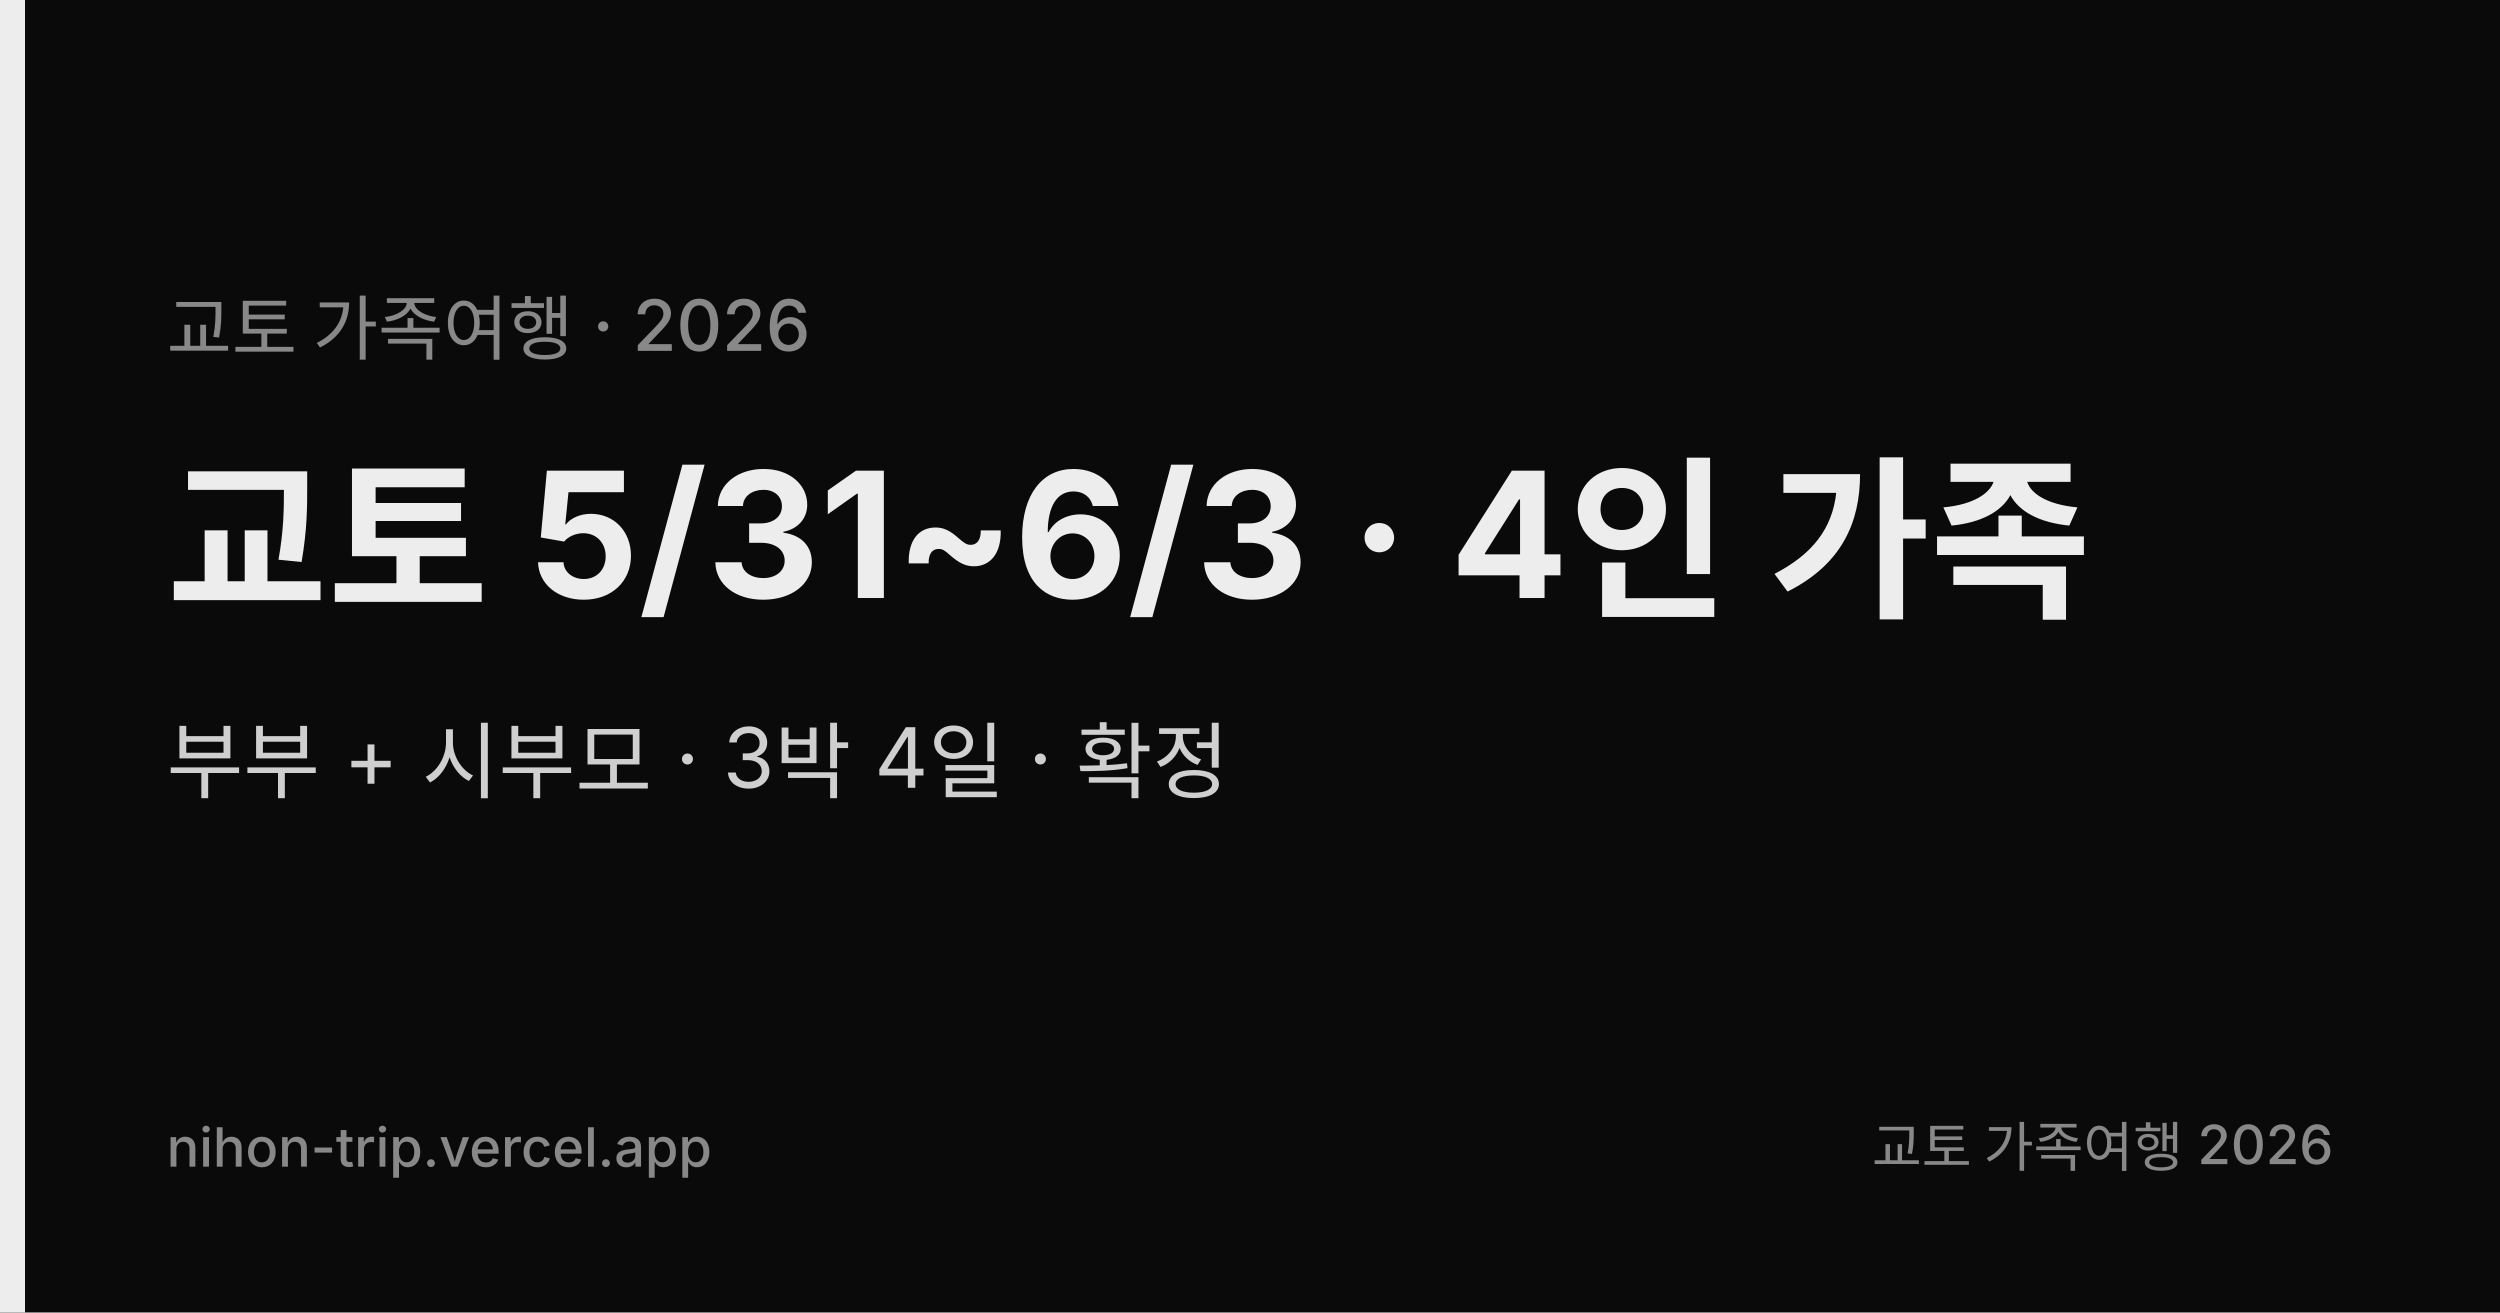
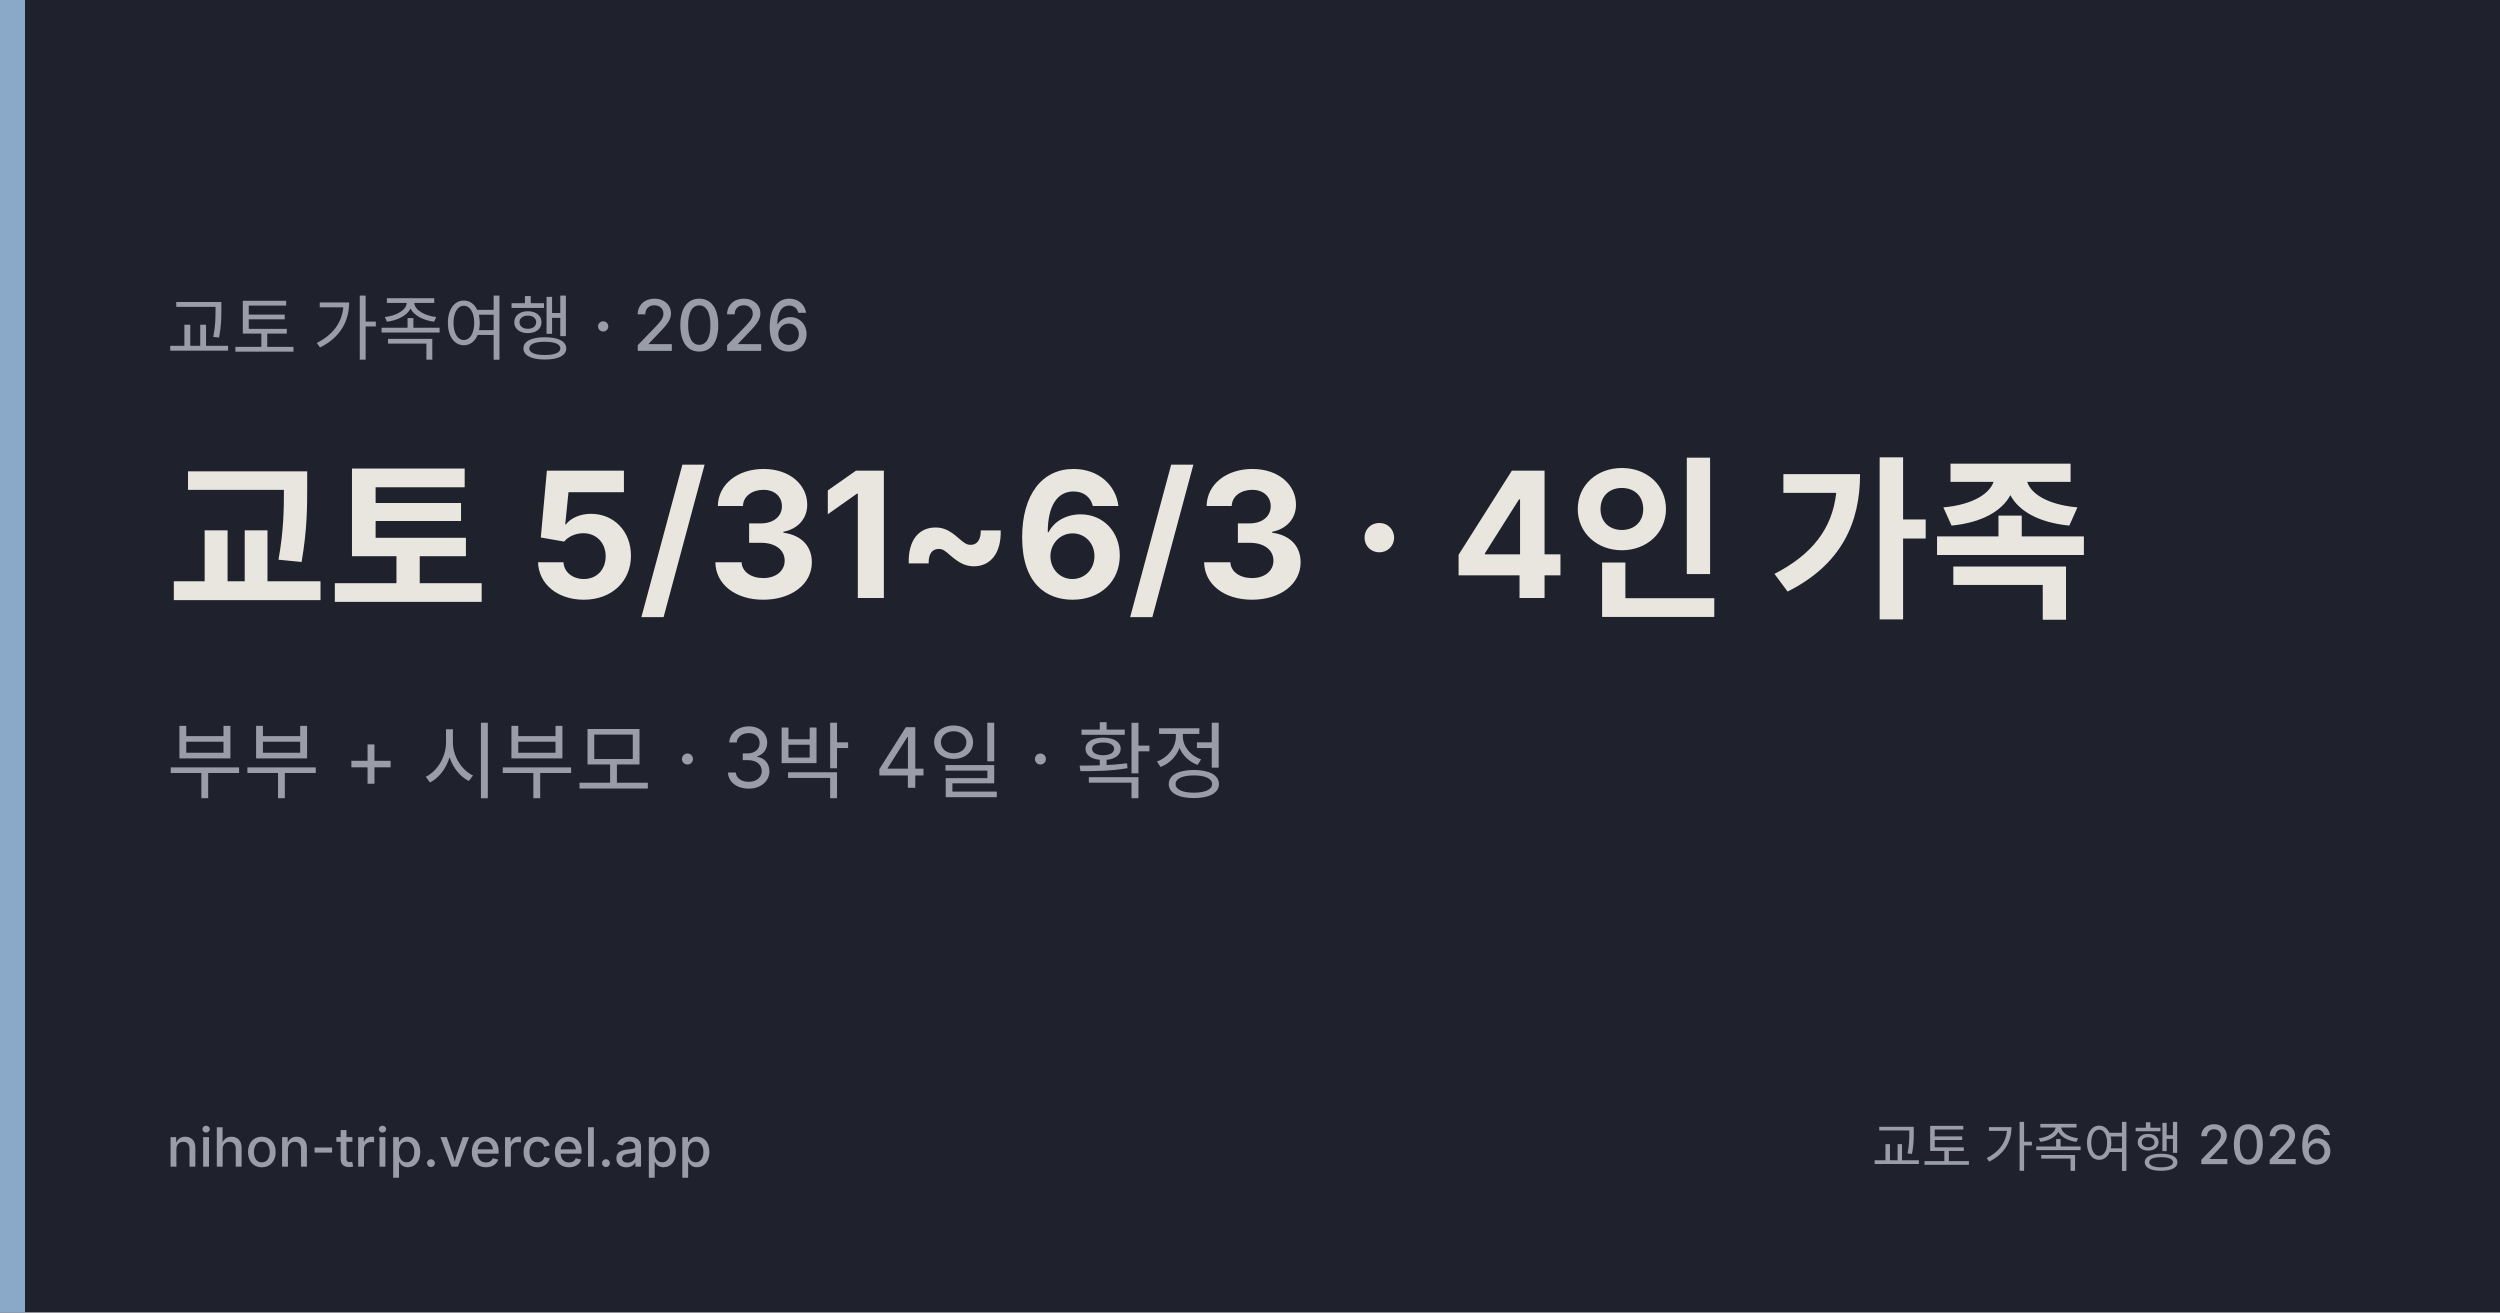
<svg xmlns="http://www.w3.org/2000/svg" width="1200" height="630" viewBox="0 0 1200 630">
-   <rect width="1200" height="630" fill="#0a0a0a" />
-   <rect x="0" y="0" width="12" height="630" fill="#ededed" />
-   <g font-family="-apple-system, BlinkMacSystemFont, 'Apple SD Gothic Neo', 'Noto Sans KR', 'Malgun Gothic', sans-serif" fill="#ededed">
-     <text x="80" y="170" font-size="34" font-weight="500" fill="#888">교토 가족여행 · 2026</text>
+   <rect width="1200" height="630" fill="#1F222C" />
+   <rect x="0" y="0" width="12" height="630" fill="#8AA8C7" />
+   <g font-family="-apple-system, BlinkMacSystemFont, 'Apple SD Gothic Neo', 'Noto Sans KR', 'Malgun Gothic', sans-serif" fill="#E8E6DE">
+     <text x="80" y="170" font-size="34" font-weight="500" fill="#9A9DA8">교토 가족여행 · 2026</text>
    <text x="80" y="290" font-size="84" font-weight="700">교토 5/31~6/3 · 4인 가족</text>
-     <text x="80" y="380" font-size="40" font-weight="400" fill="#cfcfcf">부부 + 시부모 · 3박 4일 · 확정</text>
-     <text x="80" y="560" font-size="26" font-weight="500" fill="#888">nihon-trip.vercel.app</text>
-     <text x="1120" y="560" font-size="26" font-weight="500" fill="#888" text-anchor="end">교토 가족여행 2026</text>
+     <text x="80" y="380" font-size="40" font-weight="400" fill="#9A9DA8">부부 + 시부모 · 3박 4일 · 확정</text>
+     <text x="80" y="560" font-size="26" font-weight="500" fill="#9A9DA8">nihon-trip.vercel.app</text>
+     <text x="1120" y="560" font-size="26" font-weight="500" fill="#9A9DA8" text-anchor="end">교토 가족여행 2026</text>
  </g>
</svg>
